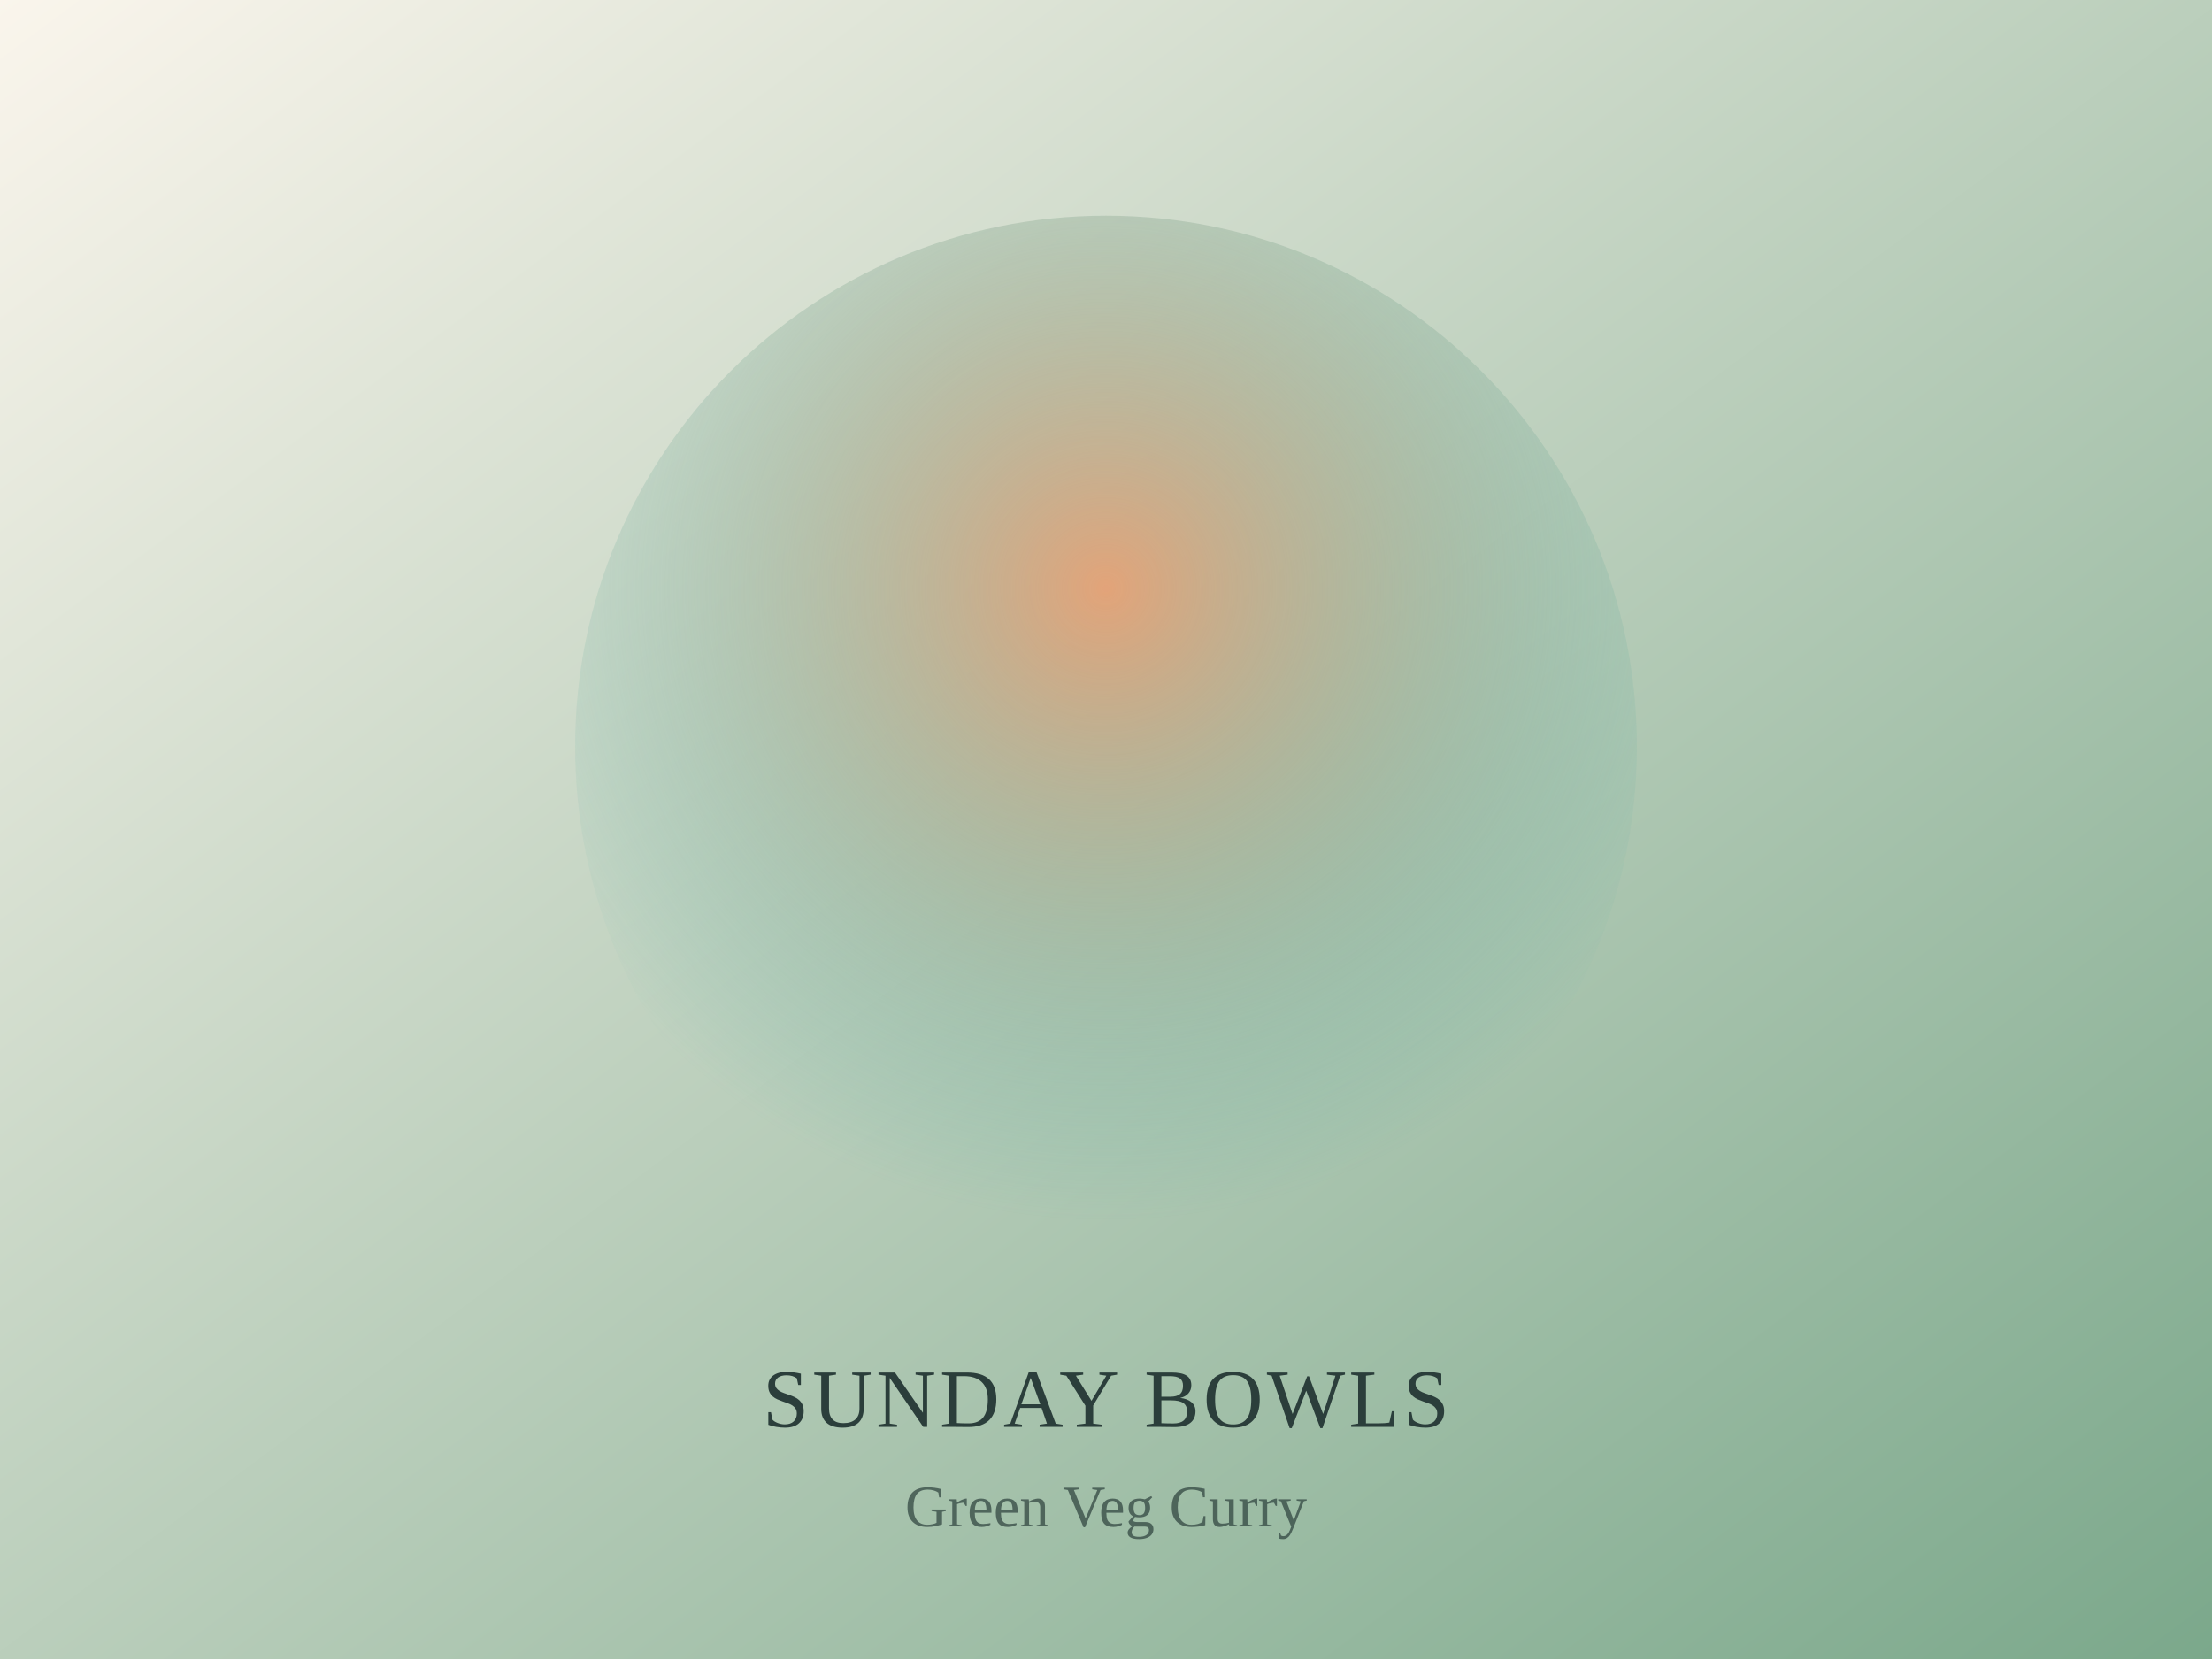
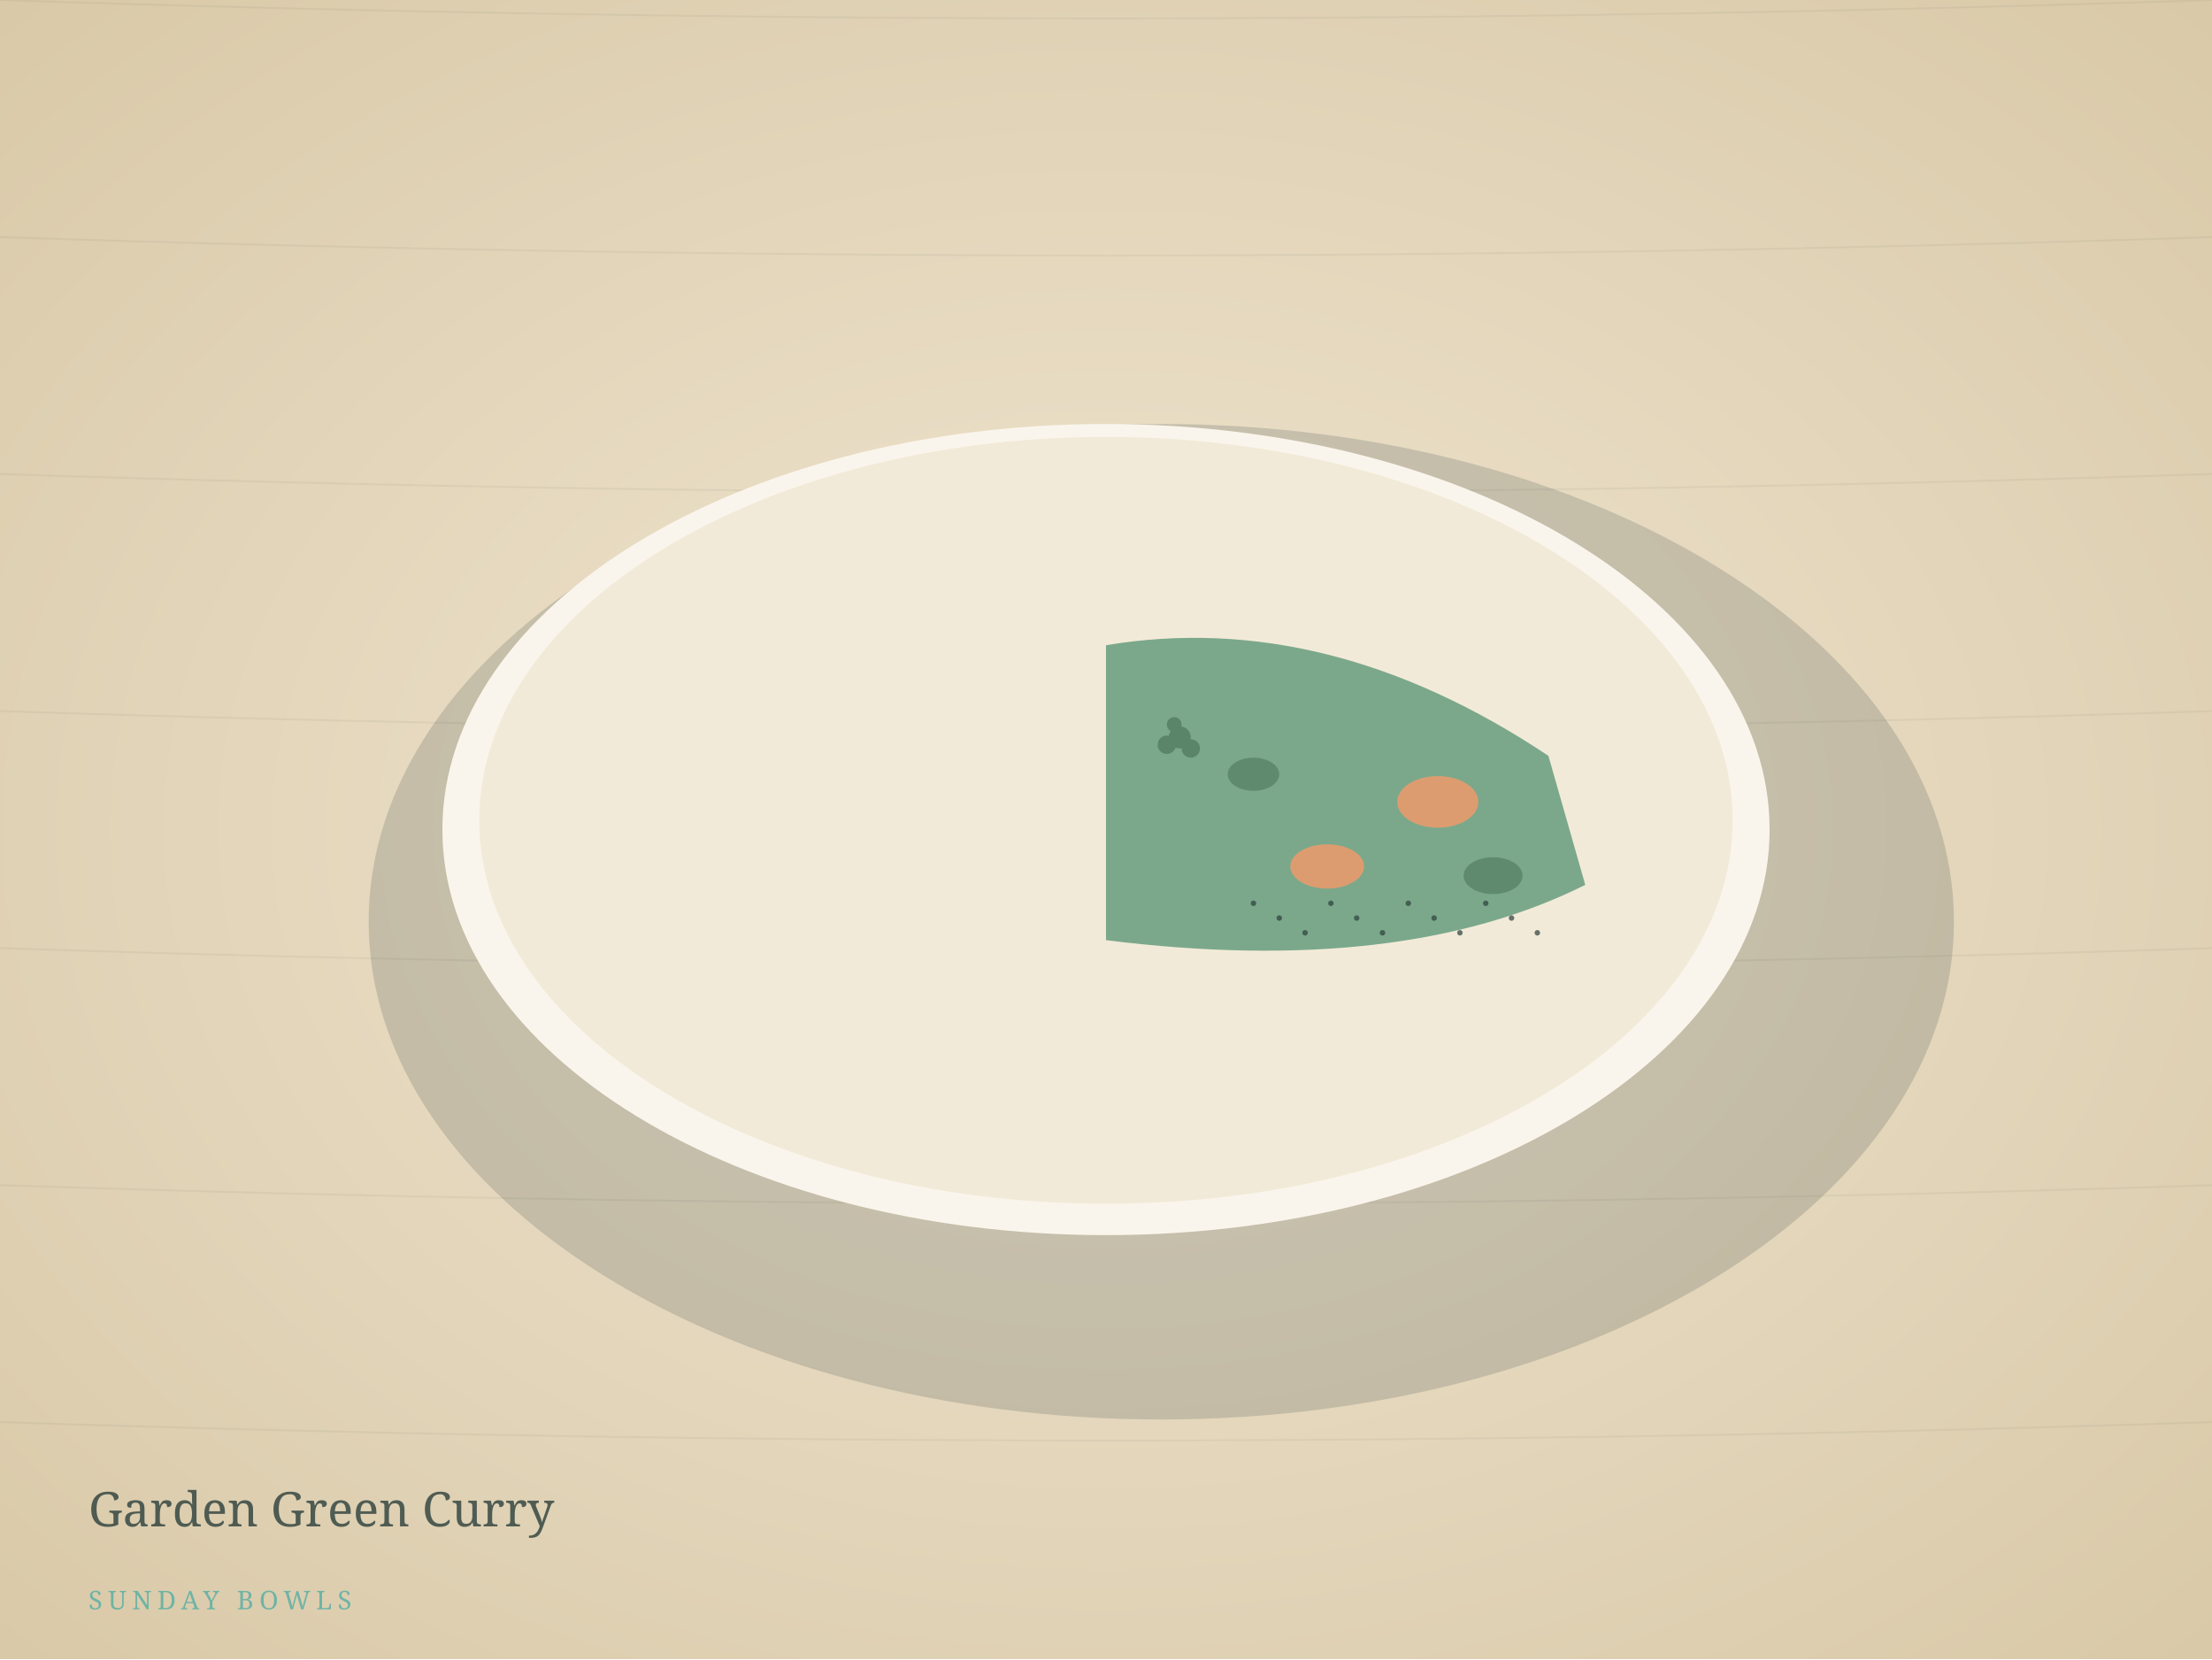
- <svg xmlns="http://www.w3.org/2000/svg" viewBox="0 0 1200 900" preserveAspectRatio="xMidYMid slice" role="img" aria-label="Green Veg Curry">
+ <svg xmlns="http://www.w3.org/2000/svg" viewBox="0 0 1200 900" preserveAspectRatio="xMidYMid slice" role="img" aria-label="Garden Green Curry">
  <defs>
-     <linearGradient id="g19d8tc5" x1="0" y1="0" x2="1" y2="1">
-       <stop offset="0%" stop-color="#FAF5EC" />
-       <stop offset="100%" stop-color="#7BA88B" />
-     </linearGradient>
-     <radialGradient id="g21pwxm9" cx="50%" cy="35%" r="60%">
-       <stop offset="0%" stop-color="#E89B6C" stop-opacity="0.85" />
-       <stop offset="100%" stop-color="#3FA9A1" stop-opacity="0.0" />
+     <radialGradient id="curry2_table" cx="50%" cy="50%" r="70%">
+       <stop offset="0%" stop-color="#F0E6D2" />
+       <stop offset="100%" stop-color="#D9C9A8" />
    </radialGradient>
  </defs>
-   <rect width="1200" height="900" fill="url(#g19d8tc5)" />
-   <circle cx="600" cy="405" r="288" fill="url(#g21pwxm9)" />
-   <g fill="#2B3E3B" font-family="Georgia, 'Times New Roman', serif">
-     <text x="50%" y="774" text-anchor="middle" font-size="45" letter-spacing="2">SUNDAY BOWLS</text>
-     <text x="50%" y="828" text-anchor="middle" font-size="32" opacity="0.7">Green Veg Curry</text>
+   <rect width="1200" height="900" fill="url(#curry2_table)" />
+   <path d="M 0 0.0 Q 600 20.0 1200 0.0" stroke="#2B3E3B" stroke-width="1" fill="none" opacity="0.06" />
+   <path d="M 0 128.6 Q 600 148.6 1200 128.6" stroke="#2B3E3B" stroke-width="1" fill="none" opacity="0.06" />
+   <path d="M 0 257.1 Q 600 277.1 1200 257.1" stroke="#2B3E3B" stroke-width="1" fill="none" opacity="0.06" />
+   <path d="M 0 385.7 Q 600 405.7 1200 385.7" stroke="#2B3E3B" stroke-width="1" fill="none" opacity="0.06" />
+   <path d="M 0 514.3 Q 600 534.3 1200 514.3" stroke="#2B3E3B" stroke-width="1" fill="none" opacity="0.06" />
+   <path d="M 0 642.9 Q 600 662.9 1200 642.9" stroke="#2B3E3B" stroke-width="1" fill="none" opacity="0.06" />
+   <path d="M 0 771.4 Q 600 791.4 1200 771.4" stroke="#2B3E3B" stroke-width="1" fill="none" opacity="0.06" />
+   <ellipse cx="630" cy="500" rx="430" ry="270" fill="#2B3E3B" opacity="0.18" />
+   <g transform="translate(600,450)">
+     <ellipse cx="0" cy="0" rx="360" ry="220" fill="#FAF5EC" />
+     <ellipse cx="0" cy="-5" rx="340" ry="208" fill="#F2EAD8" />
+     <path d="M -240 -40 Q -120 -120 0 -100 L 0 60 Q -160 80 -260 30 Z" fill="#F2EAD8" />
+     <ellipse cx="-130" cy="-60" rx="80" ry="30" fill="#F2EAD8" opacity="0.7" />
+     <path d="M 240 -40 Q 120 -120 0 -100 L 0 60 Q 160 80 260 30 Z" fill="#7BA88B" />
+     <ellipse cx="160" cy="-30" rx="60" ry="22" fill="#7BA88B" opacity="0.85" />
+     <ellipse cx="180" cy="-15" rx="22" ry="14" fill="#E89B6C" opacity="0.9" />
+     <ellipse cx="120" cy="20" rx="20" ry="12" fill="#E89B6C" opacity="0.9" />
+     <ellipse cx="210" cy="25" rx="16" ry="10" fill="#5A8569" opacity="0.85" />
+     <ellipse cx="80" cy="-30" rx="14" ry="9" fill="#5A8569" opacity="0.85" />
+     <g transform="translate(40,-50)" fill="#5A8569">
+       <circle cx="0" cy="0" r="6" />
+       <circle cx="-7" cy="4" r="5" />
+       <circle cx="6" cy="6" r="5" />
+       <circle cx="-3" cy="-7" r="4" />
+     </g>
+     <circle cx="80" cy="40" r="1.5" fill="#2B3E3B" opacity="0.7" />
+     <circle cx="94" cy="48" r="1.5" fill="#2B3E3B" opacity="0.7" />
+     <circle cx="108" cy="56" r="1.5" fill="#2B3E3B" opacity="0.7" />
+     <circle cx="122" cy="40" r="1.5" fill="#2B3E3B" opacity="0.7" />
+     <circle cx="136" cy="48" r="1.5" fill="#2B3E3B" opacity="0.7" />
+     <circle cx="150" cy="56" r="1.5" fill="#2B3E3B" opacity="0.7" />
+     <circle cx="164" cy="40" r="1.5" fill="#2B3E3B" opacity="0.7" />
+     <circle cx="178" cy="48" r="1.5" fill="#2B3E3B" opacity="0.7" />
+     <circle cx="192" cy="56" r="1.5" fill="#2B3E3B" opacity="0.7" />
+     <circle cx="206" cy="40" r="1.5" fill="#2B3E3B" opacity="0.7" />
+     <circle cx="220" cy="48" r="1.5" fill="#2B3E3B" opacity="0.7" />
+     <circle cx="234" cy="56" r="1.5" fill="#2B3E3B" opacity="0.7" />
  </g>
+   <text x="48" y="828" fill="#2B3E3B" font-family="Georgia, serif" font-size="26" opacity="0.8">Garden Green Curry</text>
+   <text x="48" y="873" fill="#3FA9A1" font-family="Georgia, serif" font-size="14" letter-spacing="3" opacity="0.7">SUNDAY BOWLS</text>
</svg>
